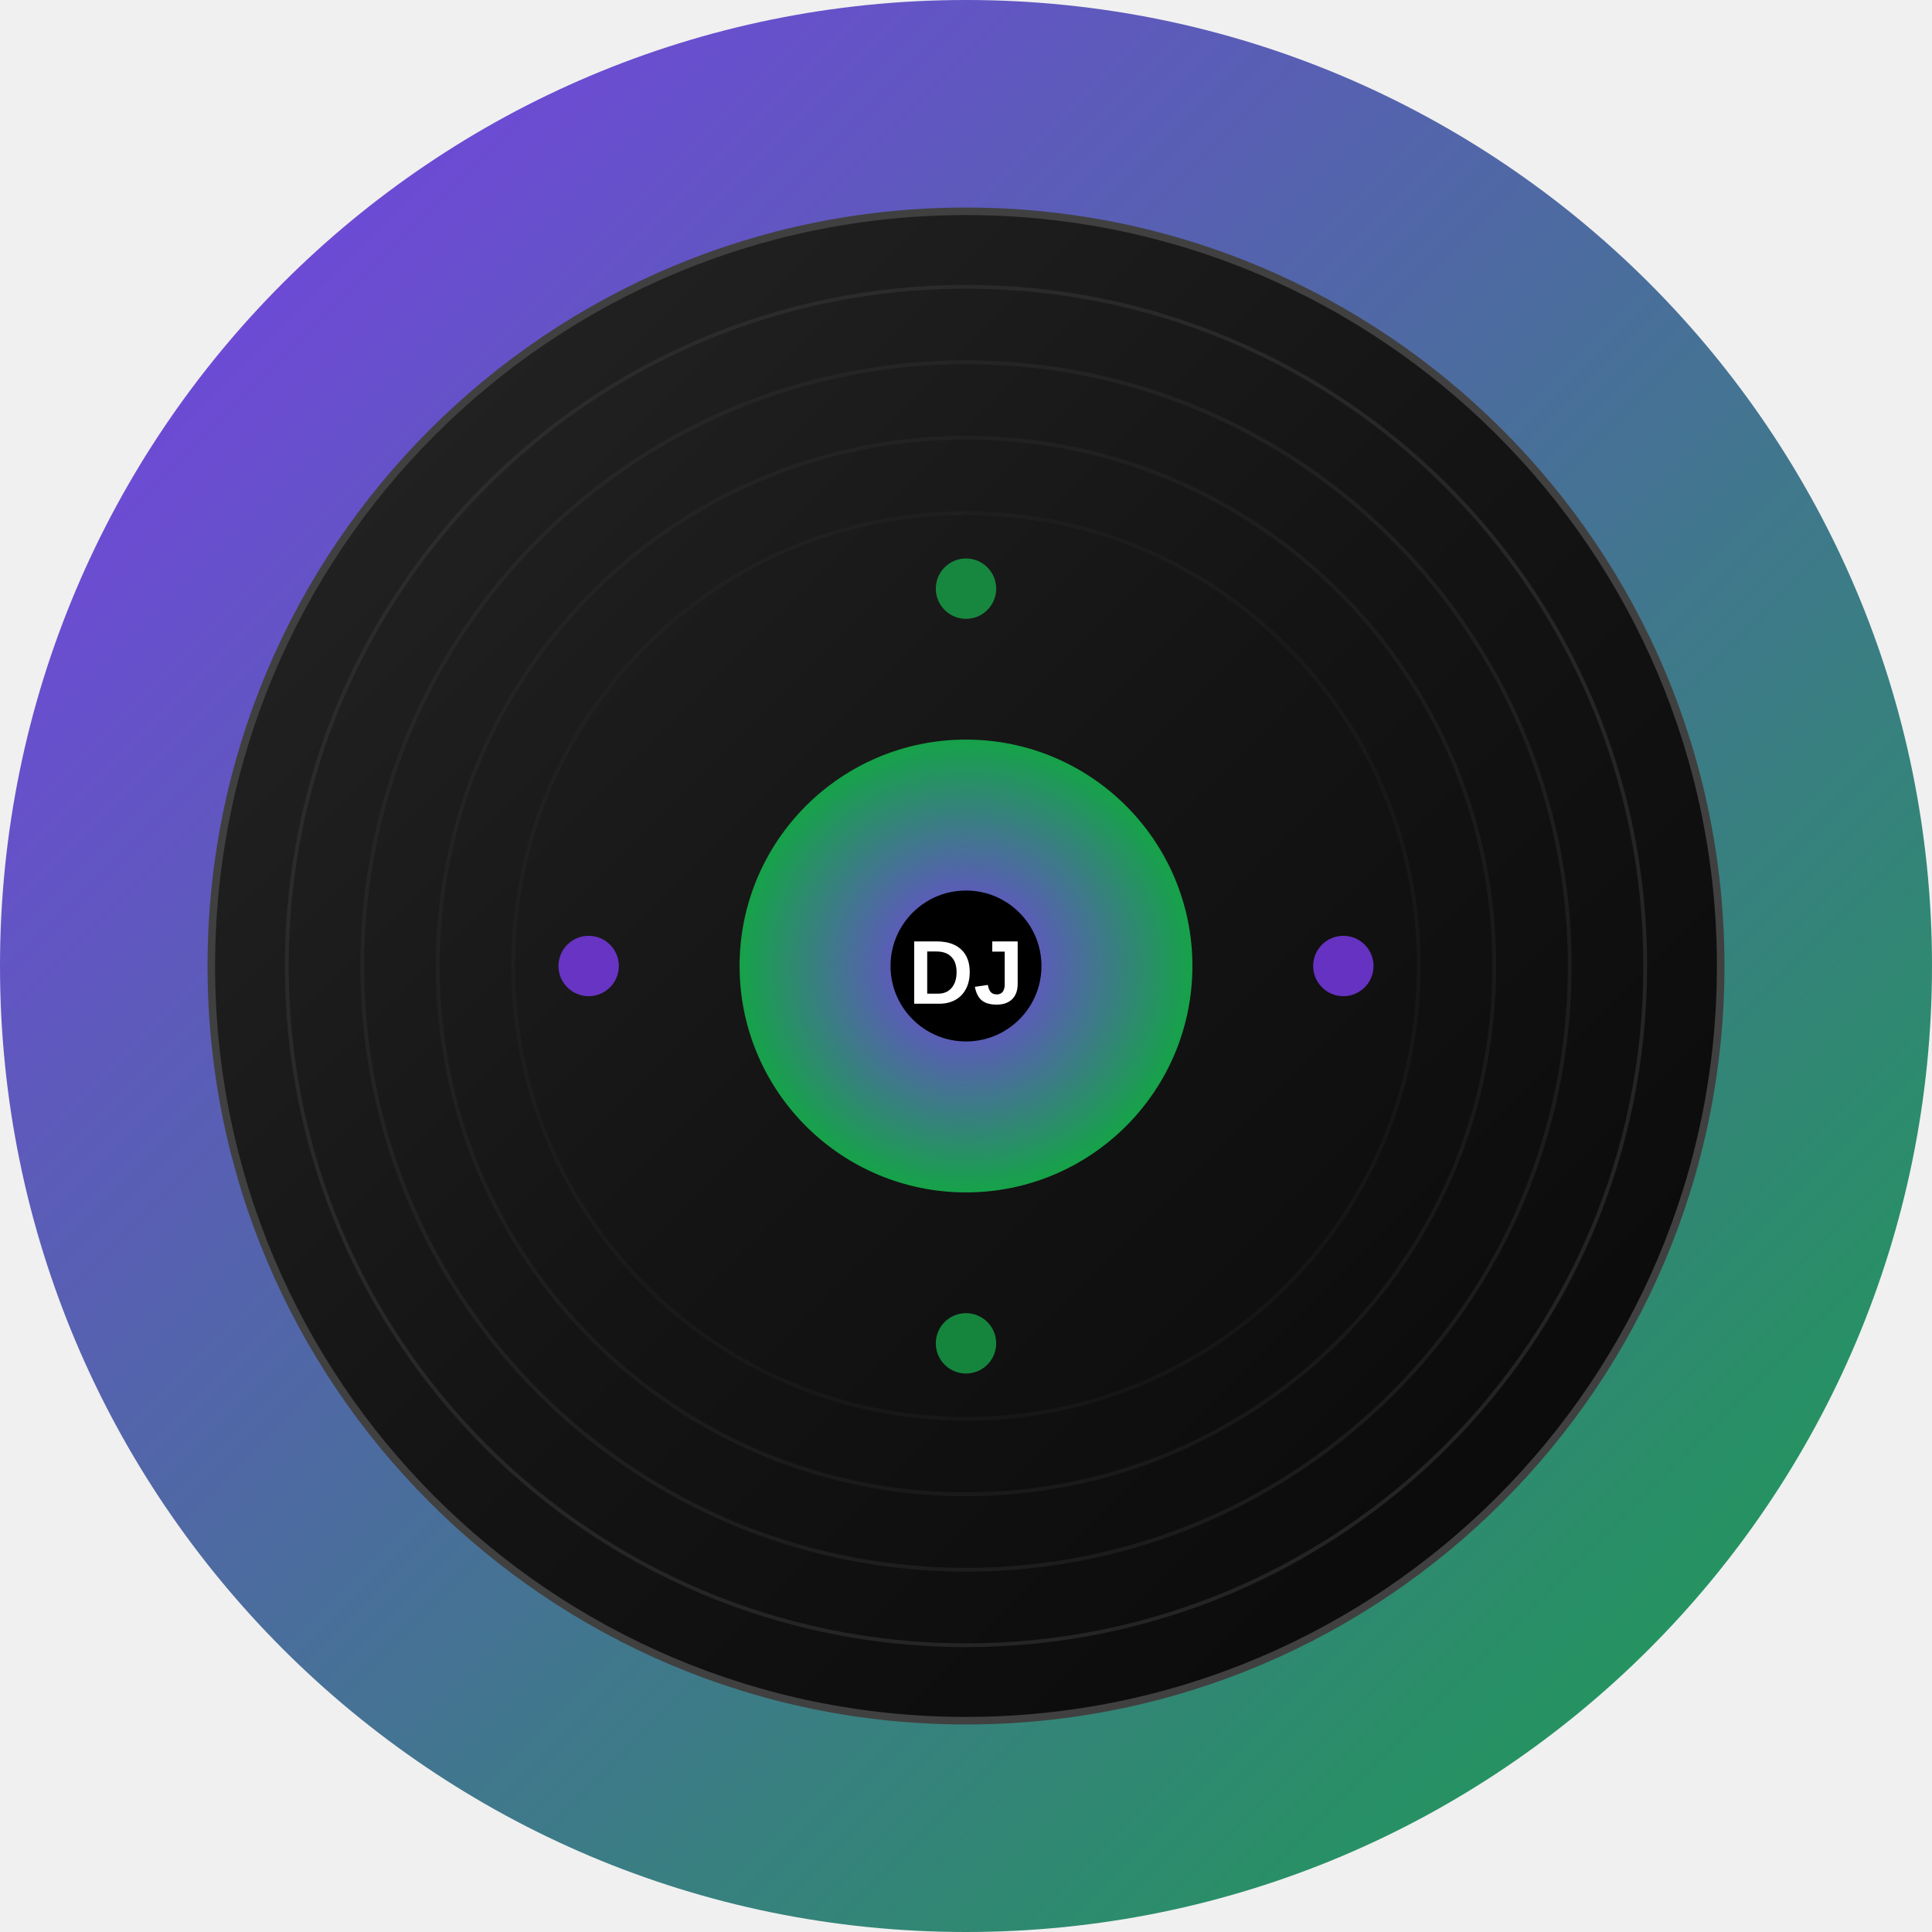
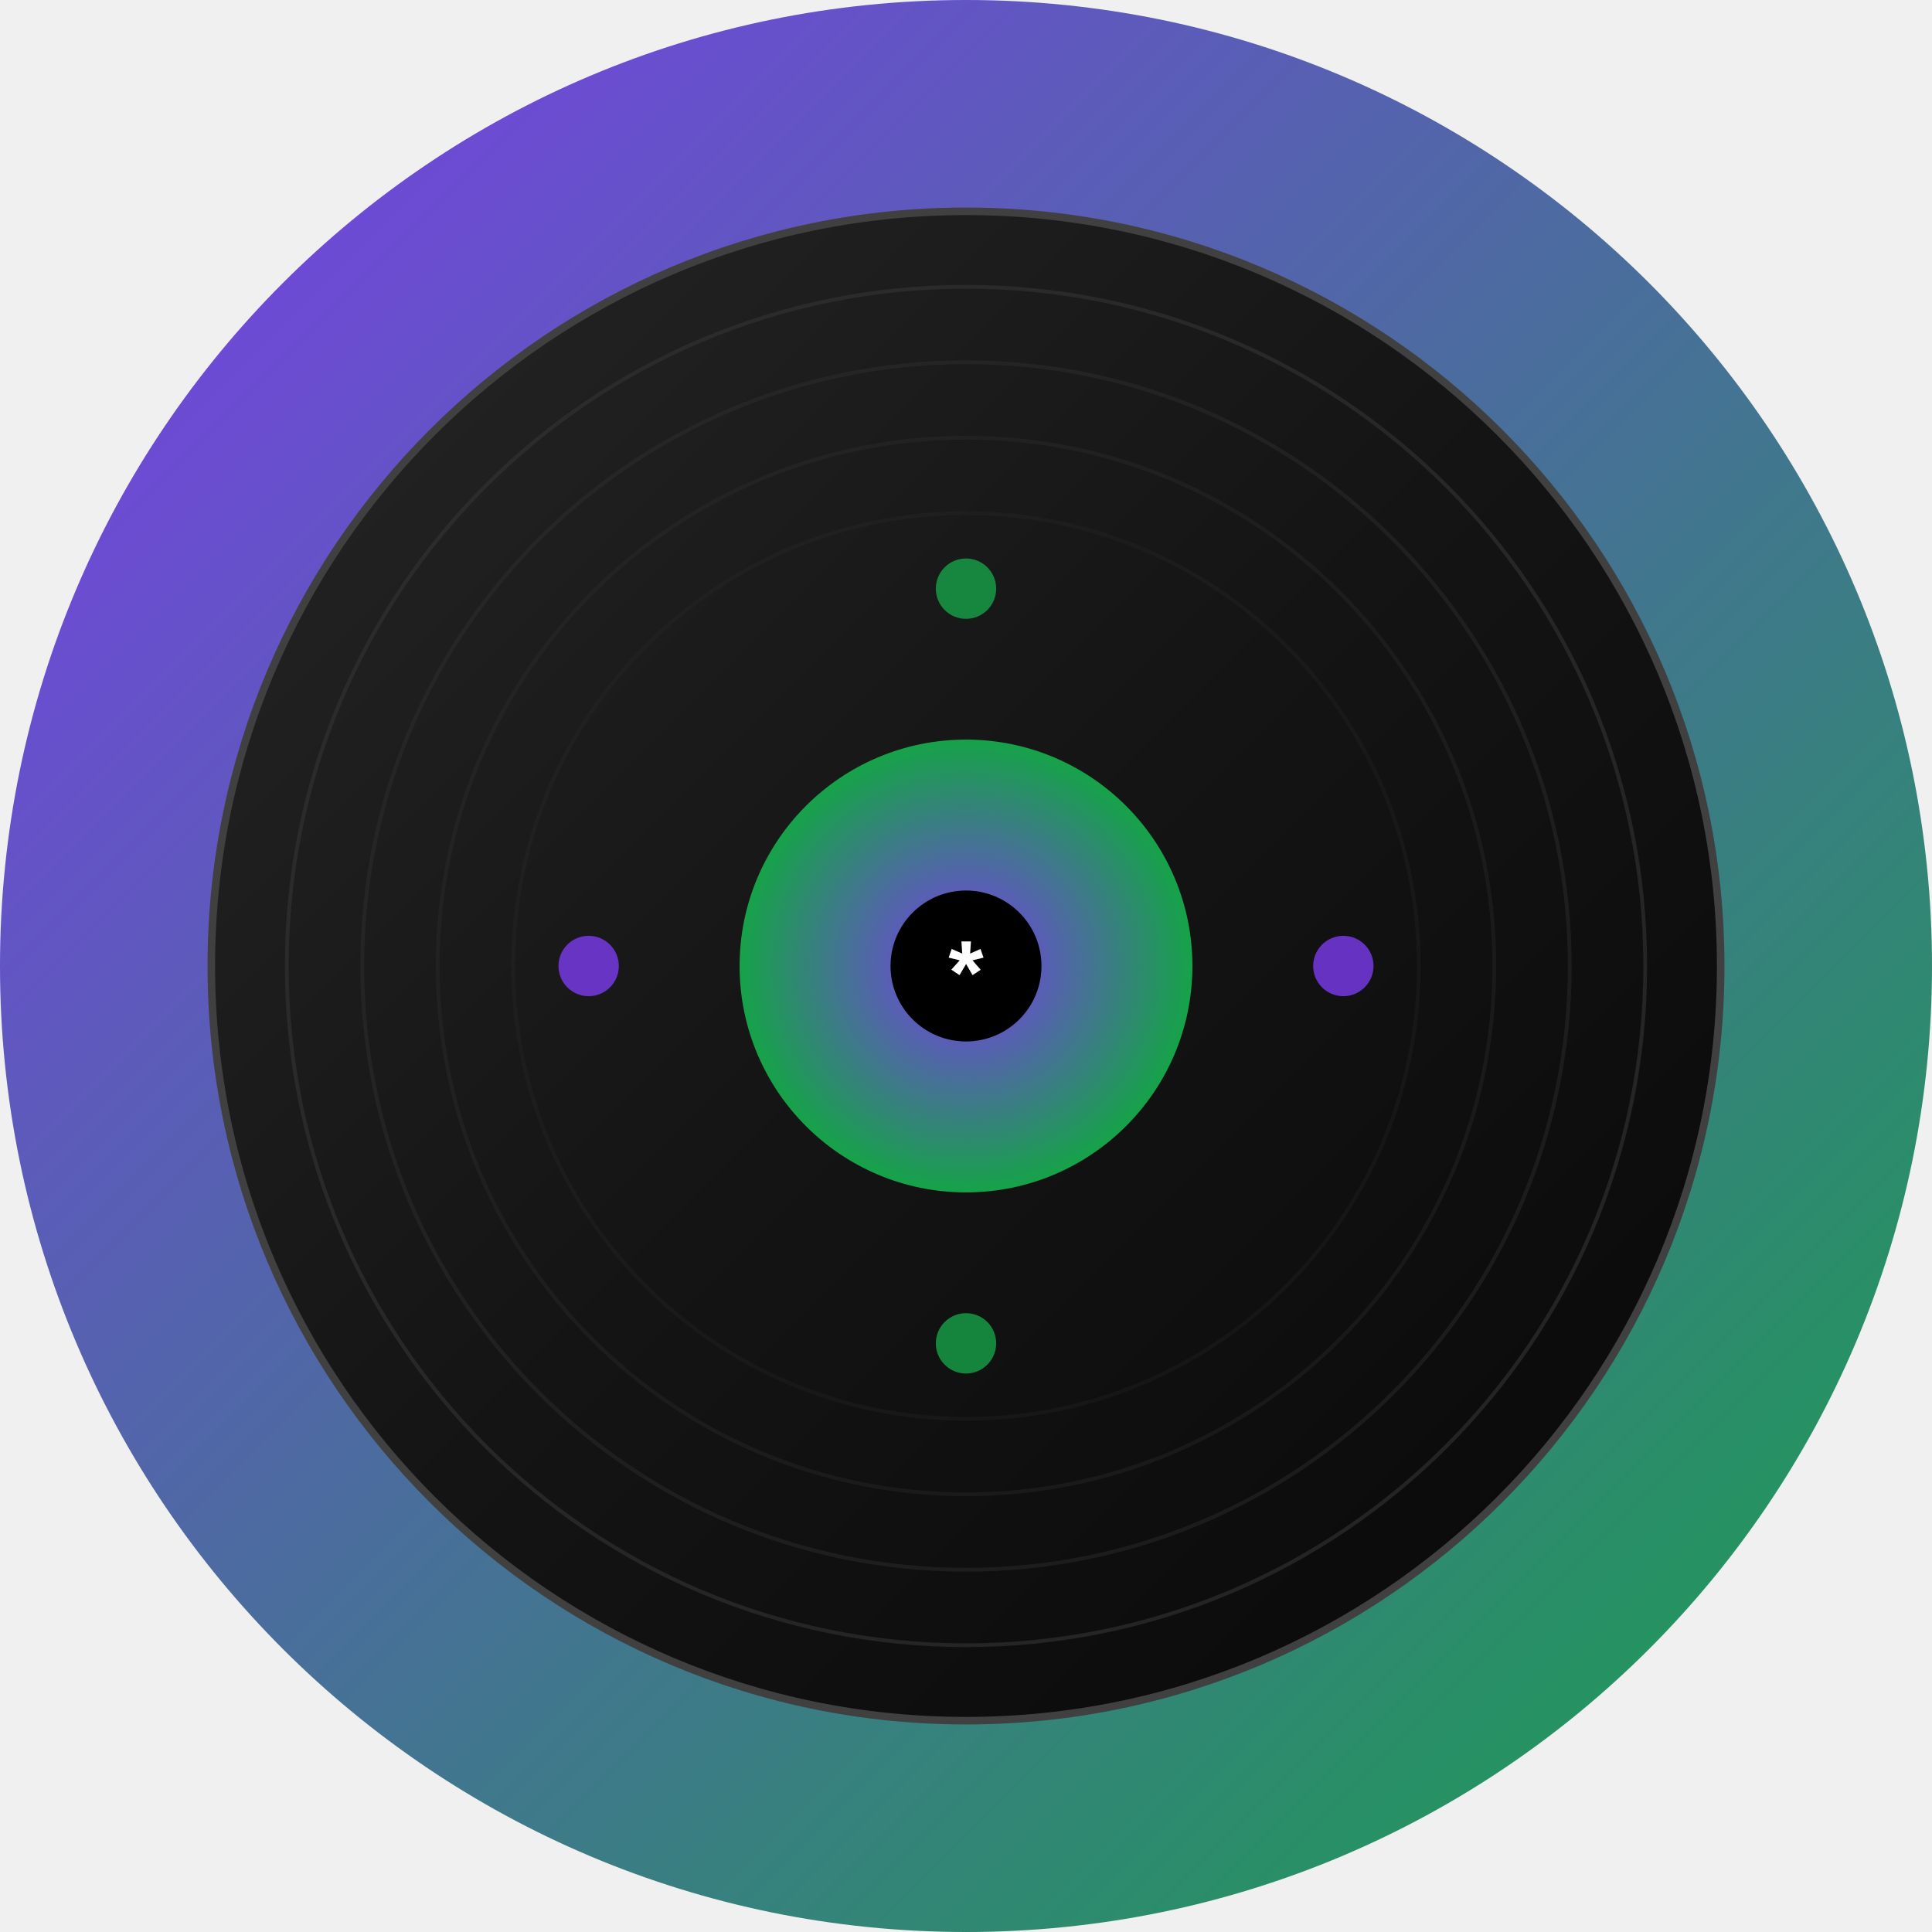
<svg xmlns="http://www.w3.org/2000/svg" width="512" height="512" viewBox="0 0 512 512">
  <defs>
    <linearGradient id="bgGradient" x1="0%" y1="0%" x2="100%" y2="100%">
      <stop offset="0%" style="stop-color:hsl(262, 83%, 58%);stop-opacity:1" />
      <stop offset="100%" style="stop-color:hsl(142, 76%, 36%);stop-opacity:1" />
    </linearGradient>
    <linearGradient id="vinylGradient" x1="0%" y1="0%" x2="100%" y2="100%">
      <stop offset="0%" style="stop-color:hsl(0, 0%, 15%);stop-opacity:1" />
      <stop offset="50%" style="stop-color:hsl(0, 0%, 8%);stop-opacity:1" />
      <stop offset="100%" style="stop-color:hsl(0, 0%, 3%);stop-opacity:1" />
    </linearGradient>
    <radialGradient id="centerGradient" cx="50%" cy="50%" r="50%">
      <stop offset="0%" style="stop-color:hsl(262, 83%, 58%);stop-opacity:1" />
      <stop offset="100%" style="stop-color:hsl(142, 76%, 36%);stop-opacity:1" />
    </radialGradient>
  </defs>
  <circle cx="256" cy="256" r="256" fill="url(#bgGradient)" />
  <circle cx="256" cy="256" r="200" fill="url(#vinylGradient)" stroke="hsl(0, 0%, 25%)" stroke-width="2" />
  <circle cx="256" cy="256" r="180" fill="none" stroke="hsl(0, 0%, 20%)" stroke-width="1" opacity="0.6" />
  <circle cx="256" cy="256" r="160" fill="none" stroke="hsl(0, 0%, 20%)" stroke-width="1" opacity="0.4" />
  <circle cx="256" cy="256" r="140" fill="none" stroke="hsl(0, 0%, 20%)" stroke-width="1" opacity="0.3" />
  <circle cx="256" cy="256" r="120" fill="none" stroke="hsl(0, 0%, 20%)" stroke-width="1" opacity="0.2" />
  <circle cx="256" cy="256" r="60" fill="url(#centerGradient)" />
  <circle cx="256" cy="156" r="8" fill="hsl(142, 76%, 36%)" opacity="0.8">
    <animate attributeName="opacity" values="0.8;1;0.8" dur="2s" repeatCount="indefinite" />
  </circle>
  <circle cx="356" cy="256" r="8" fill="hsl(262, 83%, 58%)" opacity="0.8">
    <animate attributeName="opacity" values="1;0.8;1" dur="2s" repeatCount="indefinite" />
  </circle>
  <circle cx="256" cy="356" r="8" fill="hsl(142, 76%, 36%)" opacity="0.8">
    <animate attributeName="opacity" values="0.8;1;0.8" dur="2s" repeatCount="indefinite" begin="1s" />
  </circle>
  <circle cx="156" cy="256" r="8" fill="hsl(262, 83%, 58%)" opacity="0.8">
    <animate attributeName="opacity" values="1;0.8;1" dur="2s" repeatCount="indefinite" begin="1s" />
  </circle>
  <circle cx="256" cy="256" r="20" fill="hsl(0, 0%, 0%)" />
-   <text x="256" y="266" text-anchor="middle" fill="white" font-family="Arial, sans-serif" font-size="24" font-weight="bold">DJ</text>
+   <text x="256" y="266" text-anchor="middle" fill="white" font-family="Arial, sans-serif" font-size="24" font-weight="bold">*</text>
</svg>
